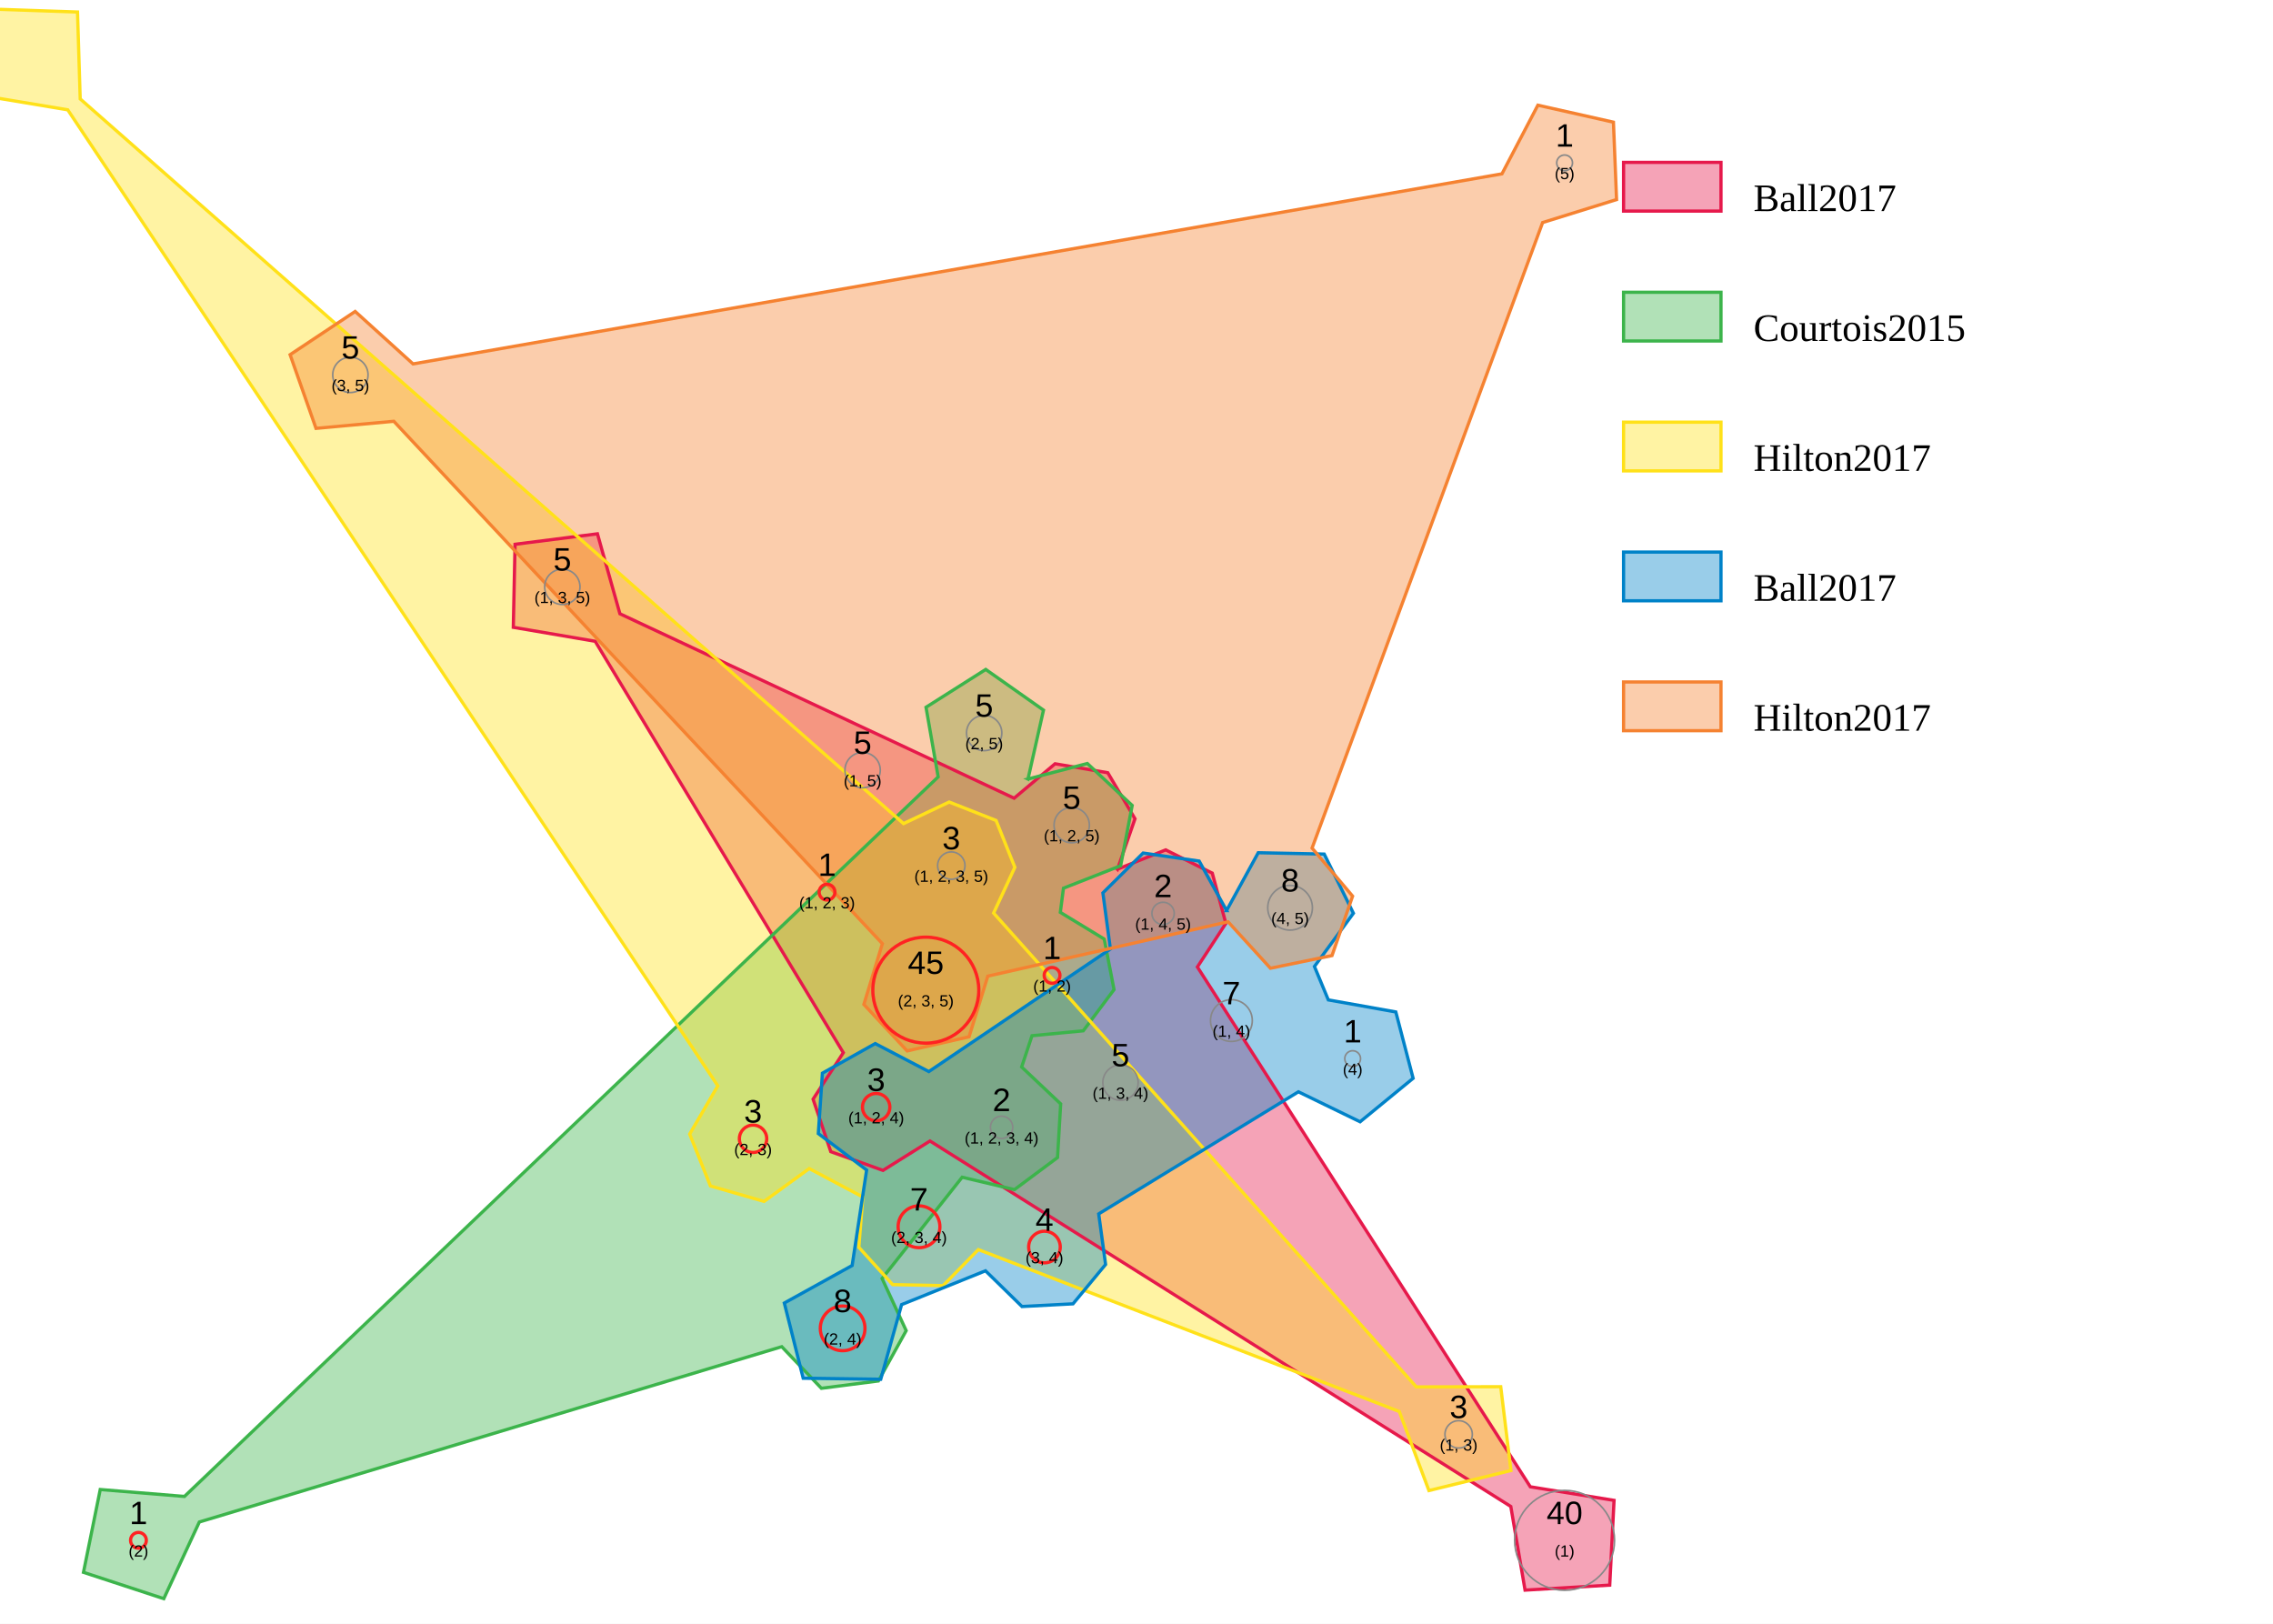
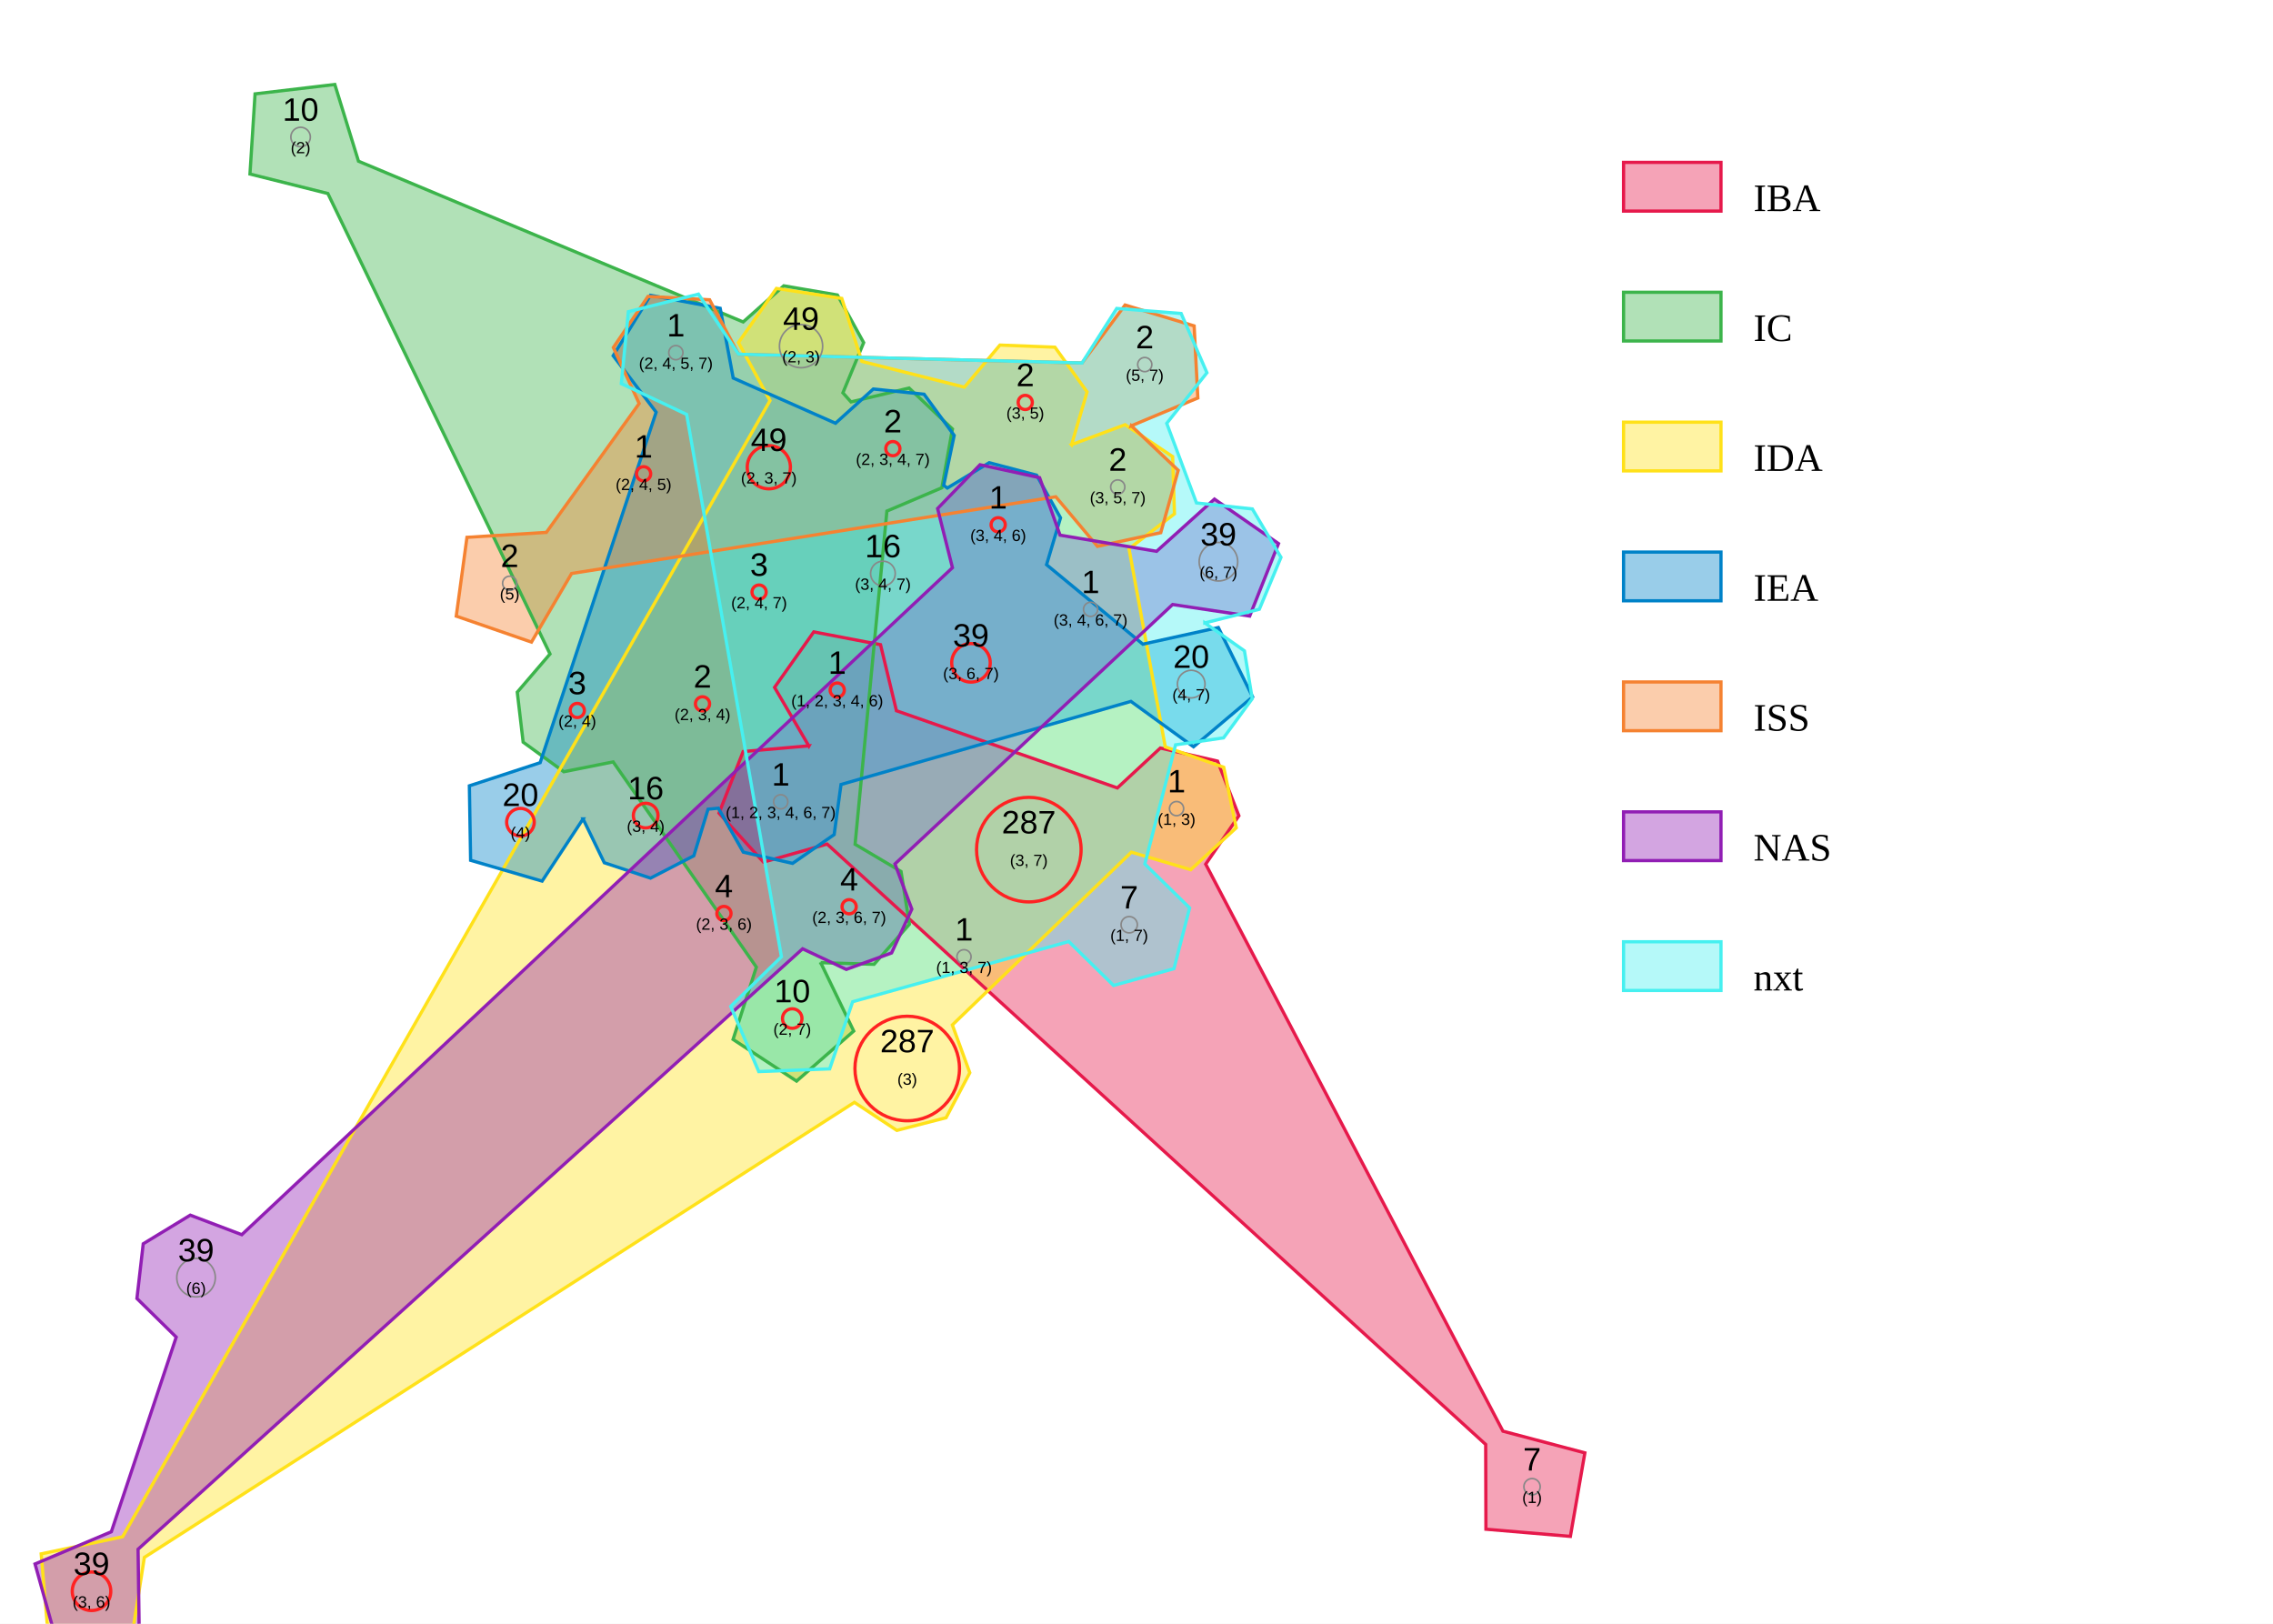
<svg xmlns="http://www.w3.org/2000/svg" xmlns:xlink="http://www.w3.org/1999/xlink" width="700" height="500">
  <defs>
    <style type="text/css">
  .borderLine {
	   stroke: none;
	   fill-opacity: 0.4;
  }
  .outLine {
	   stroke-width: 1;
	   fill: none;
  }
  .circle {
	   stroke: #888888;
	   stroke-width: 0.5;
	   fill: none;
    pointer-events: all;
  }
  .spcircle {
	   stroke: #FF2222;
	   stroke-width: 1;
	   fill: none;
    pointer-events: all;
  }
  .tLabel {
	   font-family: Arial;
    pointer-events: none;
	   font-size: 14px;
	   text-anchor: middle;
	   alignment-baseline: central;
  }
  .nLabel {
	   font-family: Arial;
    pointer-events: none;
	   font-size: 10px;
	   text-anchor: middle;
	   alignment-baseline: central;
  }
  .belong {
	   font-family: Arial;
    pointer-events: none;
	   font-size: 5px;
	   text-anchor: middle;
	   alignment-baseline: central;
  }
  .p0{
    stroke: none;
    fill: #e6194b;
  }
  .q0{
    fill: none;
    stroke: #e6194b;
  }
  .p1{
    stroke: none;
    fill: #3cb44b;
  }
  .q1{
    fill: none;
    stroke: #3cb44b;
  }
  .p2{
    stroke: none;
    fill: #ffe119;
  }
  .q2{
    fill: none;
    stroke: #ffe119;
  }
  .p3{
    stroke: none;
    fill: #0082c8;
  }
  .q3{
    fill: none;
    stroke: #0082c8;
  }
  .p4{
    stroke: none;
    fill: #f58231;
  }
  .q4{
    fill: none;
    stroke: #f58231;
  }
+   .p5{
+     stroke: none;
+     fill: #911eb4;
+   }
+   .q5{
+     fill: none;
+     stroke: #911eb4;
+   }
+   .p6{
+     stroke: none;
+     fill: #46f0f0;
+   }
+   .q6{
+     fill: none;
+     stroke: #46f0f0;
+   }

</style>
    <symbol id="bl0">
-       <path d="M 190.91 189.00 L 183.99 164.38 L 158.62 167.60 L 158.08 193.17 L 183.29 197.47 L 259.71 324.16 L 250.40 338.47 L 255.85 354.64 L 271.92 360.40 L 286.40 351.35 L 465.27 463.89 L 469.66 489.65 L 495.74 488.11 L 497.07 462.01 L 471.28 457.83 L 368.75 297.76 L 377.52 284.34 L 373.34 268.87 L 358.99 261.71 L 344.10 267.66 L 344.13 267.69 L 349.54 252.13 L 341.15 237.95 L 324.92 235.19 L 312.31 245.79 Z" />
+       <path d="M 249.15 229.66 L 228.86 231.43 L 221.43 250.39 L 235.12 265.47 L 254.71 259.91 L 457.54 444.79 L 457.61 470.89 L 483.62 473.10 L 488.08 447.38 L 462.85 440.70 L 371.31 266.10 L 381.53 251.20 L 374.96 234.37 L 357.34 230.34 L 344.10 242.63 L 276.07 218.86 L 271.17 198.52 L 250.61 194.58 L 238.53 211.67 L 249.11 229.73 Z" />
    </symbol>
    <symbol id="bl1">
-       <path d="M 56.80 460.80 L 30.87 458.67 L 25.71 484.17 L 50.44 492.28 L 61.39 468.67 L 240.75 414.69 L 252.96 427.50 L 270.51 425.24 L 279.07 409.75 L 271.65 393.69 L 296.31 362.50 L 312.41 366.32 L 325.68 356.44 L 326.65 339.92 L 314.63 328.56 L 317.82 318.93 L 333.60 317.42 L 343.08 304.73 L 340.07 289.17 L 326.54 280.94 L 327.51 273.50 L 345.12 266.59 L 348.67 248.02 L 334.86 235.10 L 316.56 239.89 L 316.58 239.90 L 321.36 218.67 L 303.57 206.14 L 285.18 217.79 L 288.92 239.23 Z" />
+       <path d="M 110.40 49.64 L 103.11 26.01 L 78.55 28.91 L 76.98 53.59 L 100.97 59.59 L 169.38 201.38 L 159.30 213.14 L 161.11 228.53 L 173.64 237.64 L 188.83 234.61 L 232.93 297.80 L 225.76 320.07 L 245.31 332.91 L 262.91 317.49 L 252.74 296.42 L 252.74 296.43 L 269.18 296.94 L 280.06 284.61 L 277.49 268.36 L 263.34 259.98 L 273.13 157.38 L 290.06 150.20 L 293.32 132.11 L 279.96 119.49 L 262.08 123.76 L 259.58 120.97 L 265.98 105.50 L 257.89 90.84 L 241.38 88.01 L 228.87 99.14 Z" />
    </symbol>
    <symbol id="bl2">
-       <path d="M 24.70 30.46 L 23.87 3.70 L -2.89 2.78 L -5.55 29.42 L 20.86 33.82 L 221.06 334.37 L 212.39 349.22 L 218.78 365.19 L 235.30 369.95 L 249.21 359.84 L 265.72 368.59 L 264.48 384.07 L 274.90 395.58 L 290.43 395.88 L 301.30 384.79 L 430.93 434.65 L 440.06 458.99 L 465.31 452.81 L 462.17 427.01 L 436.17 427.07 L 306.00 281.16 L 312.54 267.07 L 306.76 252.65 L 292.31 246.97 L 278.26 253.61 Z" />
+       <path d="M 37.75 473.22 L 12.68 478.48 L 14.88 504.01 L 40.49 504.89 L 44.45 479.58 L 263.12 339.45 L 276.19 348.08 L 291.36 344.18 L 298.66 330.33 L 293.29 315.61 L 348.43 262.41 L 366.70 267.81 L 380.72 254.91 L 376.86 236.26 L 358.86 229.99 L 347.70 168.97 L 361.69 158.23 L 361.13 140.61 L 346.49 130.78 L 329.97 136.93 L 330.00 136.96 L 334.78 120.69 L 324.88 106.91 L 307.94 106.26 L 297.00 119.22 L 265.43 111.29 L 259.24 91.89 L 239.11 88.82 L 227.41 105.48 L 237.13 123.37 Z" />
    </symbol>
    <symbol id="bl3">
-       <path d="M 262.43 389.69 L 241.54 401.24 L 247.35 424.40 L 271.23 424.72 L 277.66 401.73 L 303.49 391.32 L 314.74 402.32 L 330.45 401.49 L 340.48 389.37 L 338.36 373.79 L 399.86 336.20 L 418.86 345.43 L 435.19 332.04 L 429.86 311.61 L 409.07 307.90 L 404.80 297.61 L 416.80 281.22 L 407.81 263.00 L 387.49 262.58 L 377.73 280.40 L 377.75 280.40 L 369.30 265.15 L 352.04 262.68 L 339.65 274.95 L 341.96 292.23 L 286.05 329.97 L 269.53 321.35 L 253.27 330.46 L 252.01 349.06 L 266.89 360.29 Z" />
+       <path d="M 166.35 234.85 L 144.55 241.98 L 144.93 264.91 L 166.95 271.32 L 179.57 252.16 L 179.56 252.16 L 186.10 265.66 L 200.34 270.40 L 213.67 263.52 L 218.06 249.18 L 221.21 248.86 L 228.90 262.40 L 244.09 265.86 L 256.89 257.00 L 259.00 241.57 L 348.28 215.98 L 367.56 229.96 L 385.76 214.60 L 375.21 193.24 L 351.95 198.36 L 322.30 173.89 L 326.60 159.45 L 319.22 146.31 L 304.64 142.48 L 291.75 150.28 L 290.62 149.46 L 293.85 134.08 L 284.58 121.39 L 268.95 119.79 L 257.30 130.33 L 225.80 116.41 L 221.79 94.93 L 200.31 90.93 L 188.84 109.54 L 202.07 126.93 Z" />
    </symbol>
    <symbol id="bl4">
-       <path d="M 127.20 112.06 L 109.38 95.91 L 89.34 109.22 L 97.32 131.91 L 121.28 129.73 L 271.74 290.59 L 266.04 309.30 L 279.36 323.61 L 298.43 319.26 L 304.21 300.58 L 378.20 283.85 L 391.25 298.15 L 410.21 294.25 L 416.55 275.95 L 404.07 261.15 L 475.07 68.53 L 497.84 61.45 L 496.88 37.62 L 473.61 32.39 L 462.55 53.53 Z" />
+       <path d="M 168.26 163.94 L 143.81 165.46 L 140.51 189.73 L 163.67 197.72 L 176.04 176.59 L 325.15 152.98 L 337.98 168.24 L 357.47 164.03 L 362.85 144.83 L 348.39 131.10 L 348.38 131.13 L 368.89 122.55 L 367.75 100.36 L 346.48 93.92 L 333.23 111.77 L 227.45 109.08 L 218.53 92.31 L 199.55 91.29 L 188.89 107.01 L 196.84 124.26 Z" />
+     </symbol>
+     <symbol id="bl5">
+       <path d="M 34.29 471.67 L 10.79 481.59 L 17.62 506.17 L 42.87 502.55 L 42.52 477.05 L 247.17 292.16 L 260.61 298.51 L 274.58 293.44 L 280.81 279.95 L 275.62 266.03 L 361.12 186.15 L 384.86 189.71 L 393.73 167.39 L 374.01 153.69 L 356.18 169.77 L 326.46 164.79 L 320.16 147.09 L 301.81 143.11 L 288.74 156.60 L 293.32 174.81 L 74.46 380.20 L 58.60 374.18 L 44.11 383.00 L 42.17 399.85 L 54.27 411.74 Z" />
+     </symbol>
+     <symbol id="bl6">
+       <path d="M 227.45 109.08 L 215.10 90.57 L 193.51 95.98 L 191.34 118.13 L 211.46 127.62 L 240.65 294.61 L 225.03 309.90 L 233.67 329.97 L 255.51 329.14 L 262.59 308.46 L 329.14 289.93 L 342.93 303.46 L 361.54 298.28 L 366.36 279.58 L 352.57 266.05 L 362.03 229.36 L 376.81 227.21 L 385.64 215.16 L 383.24 200.42 L 371.04 191.80 L 371.04 191.82 L 387.83 187.61 L 394.50 171.62 L 385.68 156.72 L 368.47 154.87 L 359.31 130.36 L 371.69 114.78 L 363.75 96.53 L 343.91 94.98 L 333.23 111.77 Z" />
    </symbol>
  </defs>
  <rect width="700" height="500" style="fill:#fff;stroke-width:0" />
  <use class="p0 borderLine" xlink:href="#bl0" />
  <use class="p1 borderLine" xlink:href="#bl1" />
  <use class="p2 borderLine" xlink:href="#bl2" />
  <use class="p3 borderLine" xlink:href="#bl3" />
  <use class="p4 borderLine" xlink:href="#bl4" />
+   <use class="p5 borderLine" xlink:href="#bl5" />
+   <use class="p6 borderLine" xlink:href="#bl6" />
  <use class="q0 outLine" xlink:href="#bl0" />
  <use class="q1 outLine" xlink:href="#bl1" />
  <use class="q2 outLine" xlink:href="#bl2" />
  <use class="q3 outLine" xlink:href="#bl3" />
  <use class="q4 outLine" xlink:href="#bl4" />
-   <circle class="circle" cx="481.841" cy="474.316" r="15.384" />
-   <text class="tLabel" x="481.84" y="454.32" />
-   <text class="nLabel" x="481.84" y="469.32">40</text>
-   <text class="belong" x="481.84" y="479.32">(1)</text>
-   <circle class="spcircle" cx="323.999" cy="300.351" r="2.433" />
-   <text class="tLabel" x="324.00" y="280.35" />
-   <text class="nLabel" x="324.00" y="295.35">1</text>
-   <text class="belong" x="324.00" y="305.35">(1, 2)</text>
-   <circle class="spcircle" cx="254.698" cy="274.721" r="2.433" />
-   <text class="tLabel" x="254.70" y="254.72" />
-   <text class="nLabel" x="254.70" y="269.72">1</text>
-   <text class="belong" x="254.70" y="279.72">(1, 2, 3)</text>
-   <circle class="circle" cx="308.452" cy="347.141" r="3.44" />
-   <text class="tLabel" x="308.45" y="327.14" />
-   <text class="nLabel" x="308.45" y="342.14">2</text>
-   <text class="belong" x="308.45" y="352.14">(1, 2, 3, 4)</text>
-   <circle class="spcircle" cx="42.635" cy="474.316" r="2.433" />
-   <text class="tLabel" x="42.64" y="454.32" />
-   <text class="nLabel" x="42.64" y="469.32">1</text>
-   <text class="belong" x="42.64" y="479.32">(2)</text>
-   <circle class="spcircle" cx="231.914" cy="350.666" r="4.213" />
-   <text class="tLabel" x="231.91" y="330.67" />
-   <text class="nLabel" x="231.91" y="345.67">3</text>
-   <text class="belong" x="231.91" y="355.67">(2, 3)</text>
-   <circle class="spcircle" cx="283.02" cy="377.76" r="6.436" />
-   <text class="tLabel" x="283.02" y="357.76" />
-   <text class="nLabel" x="283.02" y="372.76">7</text>
-   <text class="belong" x="283.02" y="382.76">(2, 3, 4)</text>
-   <circle class="spcircle" cx="259.5" cy="409.046" r="6.88" />
-   <text class="tLabel" x="259.50" y="389.05" />
-   <text class="nLabel" x="259.50" y="404.05">8</text>
-   <text class="belong" x="259.50" y="414.05">(2, 4)</text>
-   <circle class="circle" cx="303.089" cy="225.71" r="5.439" />
-   <text class="tLabel" x="303.09" y="205.71" />
-   <text class="nLabel" x="303.09" y="220.71">5</text>
-   <text class="belong" x="303.09" y="230.71">(2, 5)</text>
-   <circle class="spcircle" cx="285.115" cy="304.896" r="16.318" />
-   <text class="tLabel" x="285.12" y="284.90" />
-   <text class="nLabel" x="285.12" y="299.90">45</text>
-   <text class="belong" x="285.12" y="309.90">(2, 3, 5)</text>
-   <circle class="circle" cx="449.206" cy="441.681" r="4.213" />
-   <text class="tLabel" x="449.21" y="421.68" />
-   <text class="nLabel" x="449.21" y="436.68">3</text>
-   <text class="belong" x="449.21" y="446.68">(1, 3)</text>
-   <circle class="circle" cx="345.068" cy="333.353" r="5.439" />
-   <text class="tLabel" x="345.07" y="313.35" />
-   <text class="nLabel" x="345.07" y="328.35">5</text>
-   <text class="belong" x="345.07" y="338.35">(1, 3, 4)</text>
-   <circle class="spcircle" cx="321.654" cy="383.997" r="4.865" />
-   <text class="tLabel" x="321.65" y="364.00" />
-   <text class="nLabel" x="321.65" y="379.00">4</text>
-   <text class="belong" x="321.65" y="389.00">(3, 4)</text>
-   <circle class="circle" cx="107.906" cy="115.431" r="5.439" />
-   <text class="tLabel" x="107.91" y="95.43" />
-   <text class="nLabel" x="107.91" y="110.43">5</text>
-   <text class="belong" x="107.91" y="120.43">(3, 5)</text>
-   <circle class="circle" cx="173.177" cy="180.702" r="5.439" />
-   <text class="tLabel" x="173.18" y="160.70" />
-   <text class="nLabel" x="173.18" y="175.70">5</text>
-   <text class="belong" x="173.18" y="185.70">(1, 3, 5)</text>
-   <circle class="circle" cx="416.57" cy="325.988" r="2.433" />
-   <text class="tLabel" x="416.57" y="305.99" />
-   <text class="nLabel" x="416.57" y="320.99">1</text>
-   <text class="belong" x="416.57" y="330.99">(4)</text>
-   <circle class="circle" cx="379.228" cy="314.259" r="6.436" />
-   <text class="tLabel" x="379.23" y="294.26" />
-   <text class="nLabel" x="379.23" y="309.26">7</text>
-   <text class="belong" x="379.23" y="319.26">(1, 4)</text>
-   <circle class="spcircle" cx="269.826" cy="340.927" r="4.213" />
-   <text class="tLabel" x="269.83" y="320.93" />
-   <text class="nLabel" x="269.83" y="335.93">3</text>
-   <text class="belong" x="269.83" y="345.93">(1, 2, 4)</text>
-   <circle class="circle" cx="397.296" cy="279.526" r="6.88" />
-   <text class="tLabel" x="397.30" y="259.53" />
-   <text class="nLabel" x="397.30" y="274.53">8</text>
-   <text class="belong" x="397.30" y="284.53">(4, 5)</text>
-   <circle class="circle" cx="358.185" cy="281.271" r="3.44" />
-   <text class="tLabel" x="358.18" y="261.27" />
-   <text class="nLabel" x="358.18" y="276.27">2</text>
-   <text class="belong" x="358.18" y="286.27">(1, 4, 5)</text>
-   <circle class="circle" cx="481.841" cy="50.16" r="2.433" />
-   <text class="tLabel" x="481.84" y="30.16" />
-   <text class="nLabel" x="481.84" y="45.16">1</text>
-   <text class="belong" x="481.84" y="55.16">(5)</text>
-   <circle class="circle" cx="265.652" cy="237.141" r="5.439" />
-   <text class="tLabel" x="265.65" y="217.14" />
-   <text class="nLabel" x="265.65" y="232.14">5</text>
-   <text class="belong" x="265.65" y="242.14">(1, 5)</text>
-   <circle class="circle" cx="330.051" cy="254.083" r="5.439" />
-   <text class="tLabel" x="330.05" y="234.08" />
-   <text class="nLabel" x="330.05" y="249.08">5</text>
-   <text class="belong" x="330.05" y="259.08">(1, 2, 5)</text>
-   <circle class="circle" cx="292.964" cy="266.544" r="4.213" />
-   <text class="tLabel" x="292.96" y="246.54" />
-   <text class="nLabel" x="292.96" y="261.54">3</text>
-   <text class="belong" x="292.96" y="271.54">(1, 2, 3, 5)</text>
+   <use class="q5 outLine" xlink:href="#bl5" />
+   <use class="q6 outLine" xlink:href="#bl6" />
+   <circle class="circle" cx="471.815" cy="457.805" r="2.514" />
+   <text class="tLabel" x="471.82" y="437.81" />
+   <text class="nLabel" x="471.82" y="452.81">7</text>
+   <text class="belong" x="471.82" y="462.81">(1)</text>
+   <circle class="circle" cx="92.574" cy="42.195" r="3.005" />
+   <text class="tLabel" x="92.57" y="22.19" />
+   <text class="nLabel" x="92.57" y="37.19">10</text>
+   <text class="belong" x="92.57" y="47.19">(2)</text>
+   <circle class="circle" cx="246.692" cy="106.584" r="6.651" />
+   <text class="tLabel" x="246.69" y="86.58" />
+   <text class="nLabel" x="246.69" y="101.58">49</text>
+   <text class="belong" x="246.69" y="111.58">(2, 3)</text>
+   <circle class="spcircle" cx="216.347" cy="216.738" r="2.183" />
+   <text class="tLabel" x="216.35" y="196.74" />
+   <text class="nLabel" x="216.35" y="211.74">2</text>
+   <text class="belong" x="216.35" y="221.74">(2, 3, 4)</text>
+   <circle class="spcircle" cx="177.78" cy="218.774" r="2.183" />
+   <text class="tLabel" x="177.78" y="198.77" />
+   <text class="nLabel" x="177.78" y="213.77">3</text>
+   <text class="belong" x="177.78" y="223.77">(2, 4)</text>
+   <circle class="spcircle" cx="198.203" cy="145.898" r="2.183" />
+   <text class="tLabel" x="198.20" y="125.90" />
+   <text class="nLabel" x="198.20" y="140.90">1</text>
+   <text class="belong" x="198.20" y="150.90">(2, 4, 5)</text>
+   <circle class="spcircle" cx="233.774" cy="182.323" r="2.183" />
+   <text class="tLabel" x="233.77" y="162.32" />
+   <text class="nLabel" x="233.77" y="177.32">3</text>
+   <text class="belong" x="233.77" y="187.32">(2, 4, 7)</text>
+   <circle class="circle" cx="208.138" cy="108.593" r="2.183" />
+   <text class="tLabel" x="208.14" y="88.59" />
+   <text class="nLabel" x="208.14" y="103.59">1</text>
+   <text class="belong" x="208.14" y="113.59">(2, 4, 5, 7)</text>
+   <circle class="spcircle" cx="222.948" cy="281.289" r="2.183" />
+   <text class="tLabel" x="222.95" y="261.29" />
+   <text class="nLabel" x="222.95" y="276.29">4</text>
+   <text class="belong" x="222.95" y="286.29">(2, 3, 6)</text>
+   <circle class="spcircle" cx="261.507" cy="279.213" r="2.183" />
+   <text class="tLabel" x="261.51" y="259.21" />
+   <text class="nLabel" x="261.51" y="274.21">4</text>
+   <text class="belong" x="261.51" y="284.21">(2, 3, 6, 7)</text>
+   <circle class="spcircle" cx="243.979" cy="313.639" r="3.005" />
+   <text class="tLabel" x="243.98" y="293.64" />
+   <text class="nLabel" x="243.98" y="308.64">10</text>
+   <text class="belong" x="243.98" y="318.64">(2, 7)</text>
+   <circle class="spcircle" cx="236.771" cy="143.875" r="6.651" />
+   <text class="tLabel" x="236.77" y="123.88" />
+   <text class="nLabel" x="236.77" y="138.88">49</text>
+   <text class="belong" x="236.77" y="148.88">(2, 3, 7)</text>
+   <circle class="spcircle" cx="274.965" cy="138.147" r="2.183" />
+   <text class="tLabel" x="274.96" y="118.15" />
+   <text class="nLabel" x="274.96" y="133.15">2</text>
+   <text class="belong" x="274.96" y="143.15">(2, 3, 4, 7)</text>
+   <circle class="spcircle" cx="279.387" cy="329.026" r="16.097" />
+   <text class="tLabel" x="279.39" y="309.03" />
+   <text class="nLabel" x="279.39" y="324.03">287</text>
+   <text class="belong" x="279.39" y="334.03">(3)</text>
+   <circle class="circle" cx="362.336" cy="248.996" r="2.183" />
+   <text class="tLabel" x="362.34" y="229.00" />
+   <text class="nLabel" x="362.34" y="244.00">1</text>
+   <text class="belong" x="362.34" y="254.00">(1, 3)</text>
+   <circle class="spcircle" cx="198.845" cy="251.142" r="3.801" />
+   <text class="tLabel" x="198.85" y="231.14" />
+   <text class="nLabel" x="198.85" y="246.14">16</text>
+   <text class="belong" x="198.85" y="256.14">(3, 4)</text>
+   <circle class="spcircle" cx="307.404" cy="161.595" r="2.183" />
+   <text class="tLabel" x="307.40" y="141.59" />
+   <text class="nLabel" x="307.40" y="156.59">1</text>
+   <text class="belong" x="307.40" y="166.59">(3, 4, 6)</text>
+   <circle class="circle" cx="335.864" cy="187.631" r="2.183" />
+   <text class="tLabel" x="335.86" y="167.63" />
+   <text class="nLabel" x="335.86" y="182.63">1</text>
+   <text class="belong" x="335.86" y="192.63">(3, 4, 6, 7)</text>
+   <circle class="circle" cx="271.907" cy="176.604" r="3.801" />
+   <text class="tLabel" x="271.91" y="156.60" />
+   <text class="nLabel" x="271.91" y="171.60">16</text>
+   <text class="belong" x="271.91" y="181.60">(3, 4, 7)</text>
+   <circle class="spcircle" cx="315.736" cy="123.927" r="2.183" />
+   <text class="tLabel" x="315.74" y="103.93" />
+   <text class="nLabel" x="315.74" y="118.93">2</text>
+   <text class="belong" x="315.74" y="128.93">(3, 5)</text>
+   <circle class="circle" cx="344.227" cy="149.964" r="2.183" />
+   <text class="tLabel" x="344.23" y="129.96" />
+   <text class="nLabel" x="344.23" y="144.96">2</text>
+   <text class="belong" x="344.23" y="154.96">(3, 5, 7)</text>
+   <circle class="spcircle" cx="28.184" cy="490" r="5.934" />
+   <text class="tLabel" x="28.18" y="470.00" />
+   <text class="nLabel" x="28.18" y="485.00">39</text>
+   <text class="belong" x="28.18" y="495.00">(3, 6)</text>
+   <circle class="spcircle" cx="299.023" cy="204.103" r="5.934" />
+   <text class="tLabel" x="299.02" y="184.10" />
+   <text class="nLabel" x="299.02" y="199.10">39</text>
+   <text class="belong" x="299.02" y="209.10">(3, 6, 7)</text>
+   <circle class="spcircle" cx="316.839" cy="261.627" r="16.097" />
+   <text class="tLabel" x="316.84" y="241.63" />
+   <text class="nLabel" x="316.84" y="256.63">287</text>
+   <text class="belong" x="316.84" y="266.63">(3, 7)</text>
+   <circle class="circle" cx="296.875" cy="294.618" r="2.183" />
+   <text class="tLabel" x="296.88" y="274.62" />
+   <text class="nLabel" x="296.88" y="289.62">1</text>
+   <text class="belong" x="296.88" y="299.62">(1, 3, 7)</text>
+   <circle class="spcircle" cx="160.28" cy="253.186" r="4.249" />
+   <text class="tLabel" x="160.28" y="233.19" />
+   <text class="nLabel" x="160.28" y="248.19">20</text>
+   <text class="belong" x="160.28" y="258.19">(4)</text>
+   <circle class="circle" cx="366.852" cy="210.657" r="4.249" />
+   <text class="tLabel" x="366.85" y="190.66" />
+   <text class="nLabel" x="366.85" y="205.66">20</text>
+   <text class="belong" x="366.85" y="215.66">(4, 7)</text>
+   <circle class="circle" cx="156.964" cy="179.607" r="2.183" />
+   <text class="tLabel" x="156.96" y="159.61" />
+   <text class="nLabel" x="156.96" y="174.61">2</text>
+   <text class="belong" x="156.96" y="184.61">(5)</text>
+   <circle class="circle" cx="352.542" cy="112.263" r="2.183" />
+   <text class="tLabel" x="352.54" y="92.26" />
+   <text class="nLabel" x="352.54" y="107.26">2</text>
+   <text class="belong" x="352.54" y="117.26">(5, 7)</text>
+   <circle class="circle" cx="60.379" cy="393.416" r="5.934" />
+   <text class="tLabel" x="60.38" y="373.42" />
+   <text class="nLabel" x="60.38" y="388.42">39</text>
+   <text class="belong" x="60.38" y="398.42">(6)</text>
+   <circle class="spcircle" cx="257.833" cy="212.493" r="2.183" />
+   <text class="tLabel" x="257.83" y="192.49" />
+   <text class="nLabel" x="257.83" y="207.49">1</text>
+   <text class="belong" x="257.83" y="217.49">(1, 2, 3, 4, 6)</text>
+   <circle class="circle" cx="240.43" cy="246.897" r="2.183" />
+   <text class="tLabel" x="240.43" y="226.90" />
+   <text class="nLabel" x="240.43" y="241.90">1</text>
+   <text class="belong" x="240.43" y="251.90">(1, 2, 3, 4, 6, 7)</text>
+   <circle class="circle" cx="375.231" cy="172.965" r="5.934" />
+   <text class="tLabel" x="375.23" y="152.97" />
+   <text class="nLabel" x="375.23" y="167.97">39</text>
+   <text class="belong" x="375.23" y="177.97">(6, 7)</text>
+   <circle class="circle" cx="347.753" cy="284.753" r="2.514" />
+   <text class="tLabel" x="347.75" y="264.75" />
+   <text class="nLabel" x="347.75" y="279.75">7</text>
+   <text class="belong" x="347.75" y="289.75">(1, 7)</text>
  <rect class="p0 borderLine" x="500.00" y="50.00" width="30.00" height="15.00" />
  <rect class="q0" x="500.00" y="50.00" width="30.00" height="15.00" />
-   <text class="legend" x="540.00" y="65.00">Ball2017</text>
+   <text class="legend" x="540.00" y="65.00">IBA</text>
  <rect class="p1 borderLine" x="500.00" y="90.00" width="30.00" height="15.00" />
  <rect class="q1" x="500.00" y="90.00" width="30.00" height="15.00" />
-   <text class="legend" x="540.00" y="105.00">Courtois2015</text>
+   <text class="legend" x="540.00" y="105.00">IC</text>
  <rect class="p2 borderLine" x="500.00" y="130.00" width="30.00" height="15.00" />
  <rect class="q2" x="500.00" y="130.00" width="30.00" height="15.00" />
-   <text class="legend" x="540.00" y="145.00">Hilton2017</text>
+   <text class="legend" x="540.00" y="145.00">IDA</text>
  <rect class="p3 borderLine" x="500.00" y="170.00" width="30.00" height="15.00" />
  <rect class="q3" x="500.00" y="170.00" width="30.00" height="15.00" />
-   <text class="legend" x="540.00" y="185.00">Ball2017</text>
+   <text class="legend" x="540.00" y="185.00">IEA</text>
  <rect class="p4 borderLine" x="500.00" y="210.00" width="30.00" height="15.00" />
  <rect class="q4" x="500.00" y="210.00" width="30.00" height="15.00" />
-   <text class="legend" x="540.00" y="225.00">Hilton2017</text>
+   <text class="legend" x="540.00" y="225.00">ISS</text>
+   <rect class="p5 borderLine" x="500.00" y="250.00" width="30.00" height="15.00" />
+   <rect class="q5" x="500.00" y="250.00" width="30.00" height="15.00" />
+   <text class="legend" x="540.00" y="265.00">NAS</text>
+   <rect class="p6 borderLine" x="500.00" y="290.00" width="30.00" height="15.00" />
+   <rect class="q6" x="500.00" y="290.00" width="30.00" height="15.00" />
+   <text class="legend" x="540.00" y="305.00">nxt</text>
</svg>
